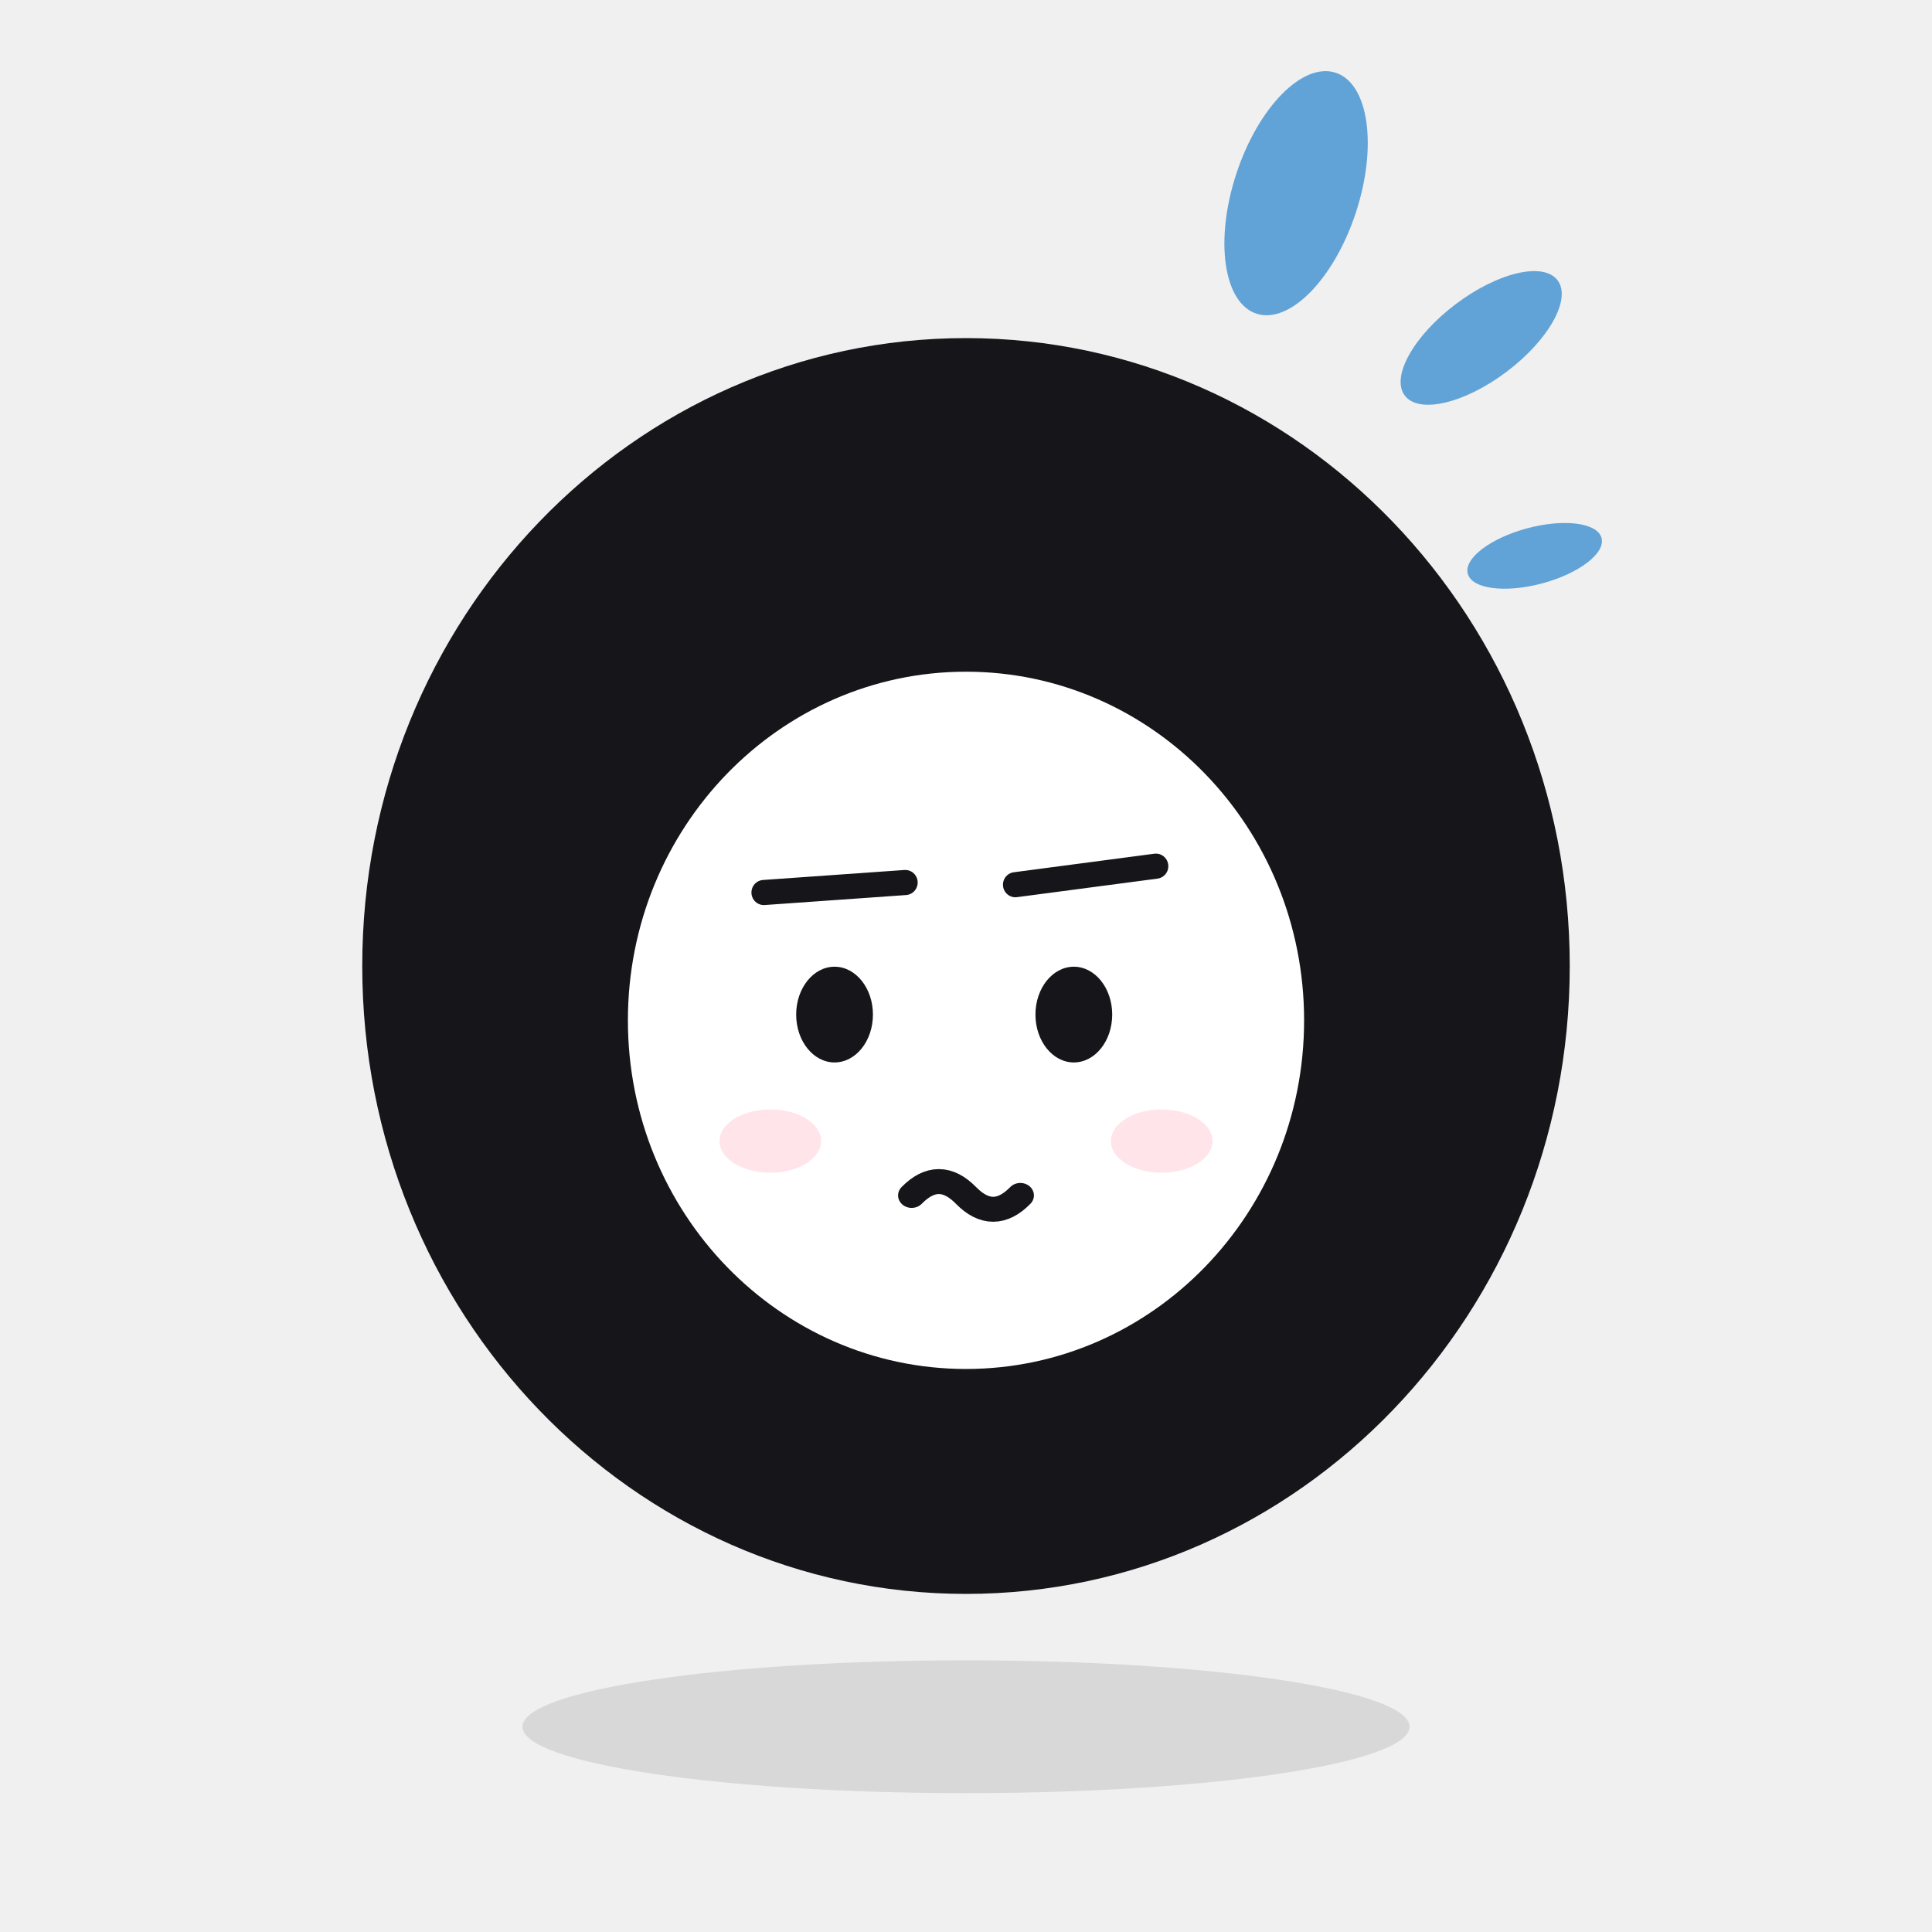
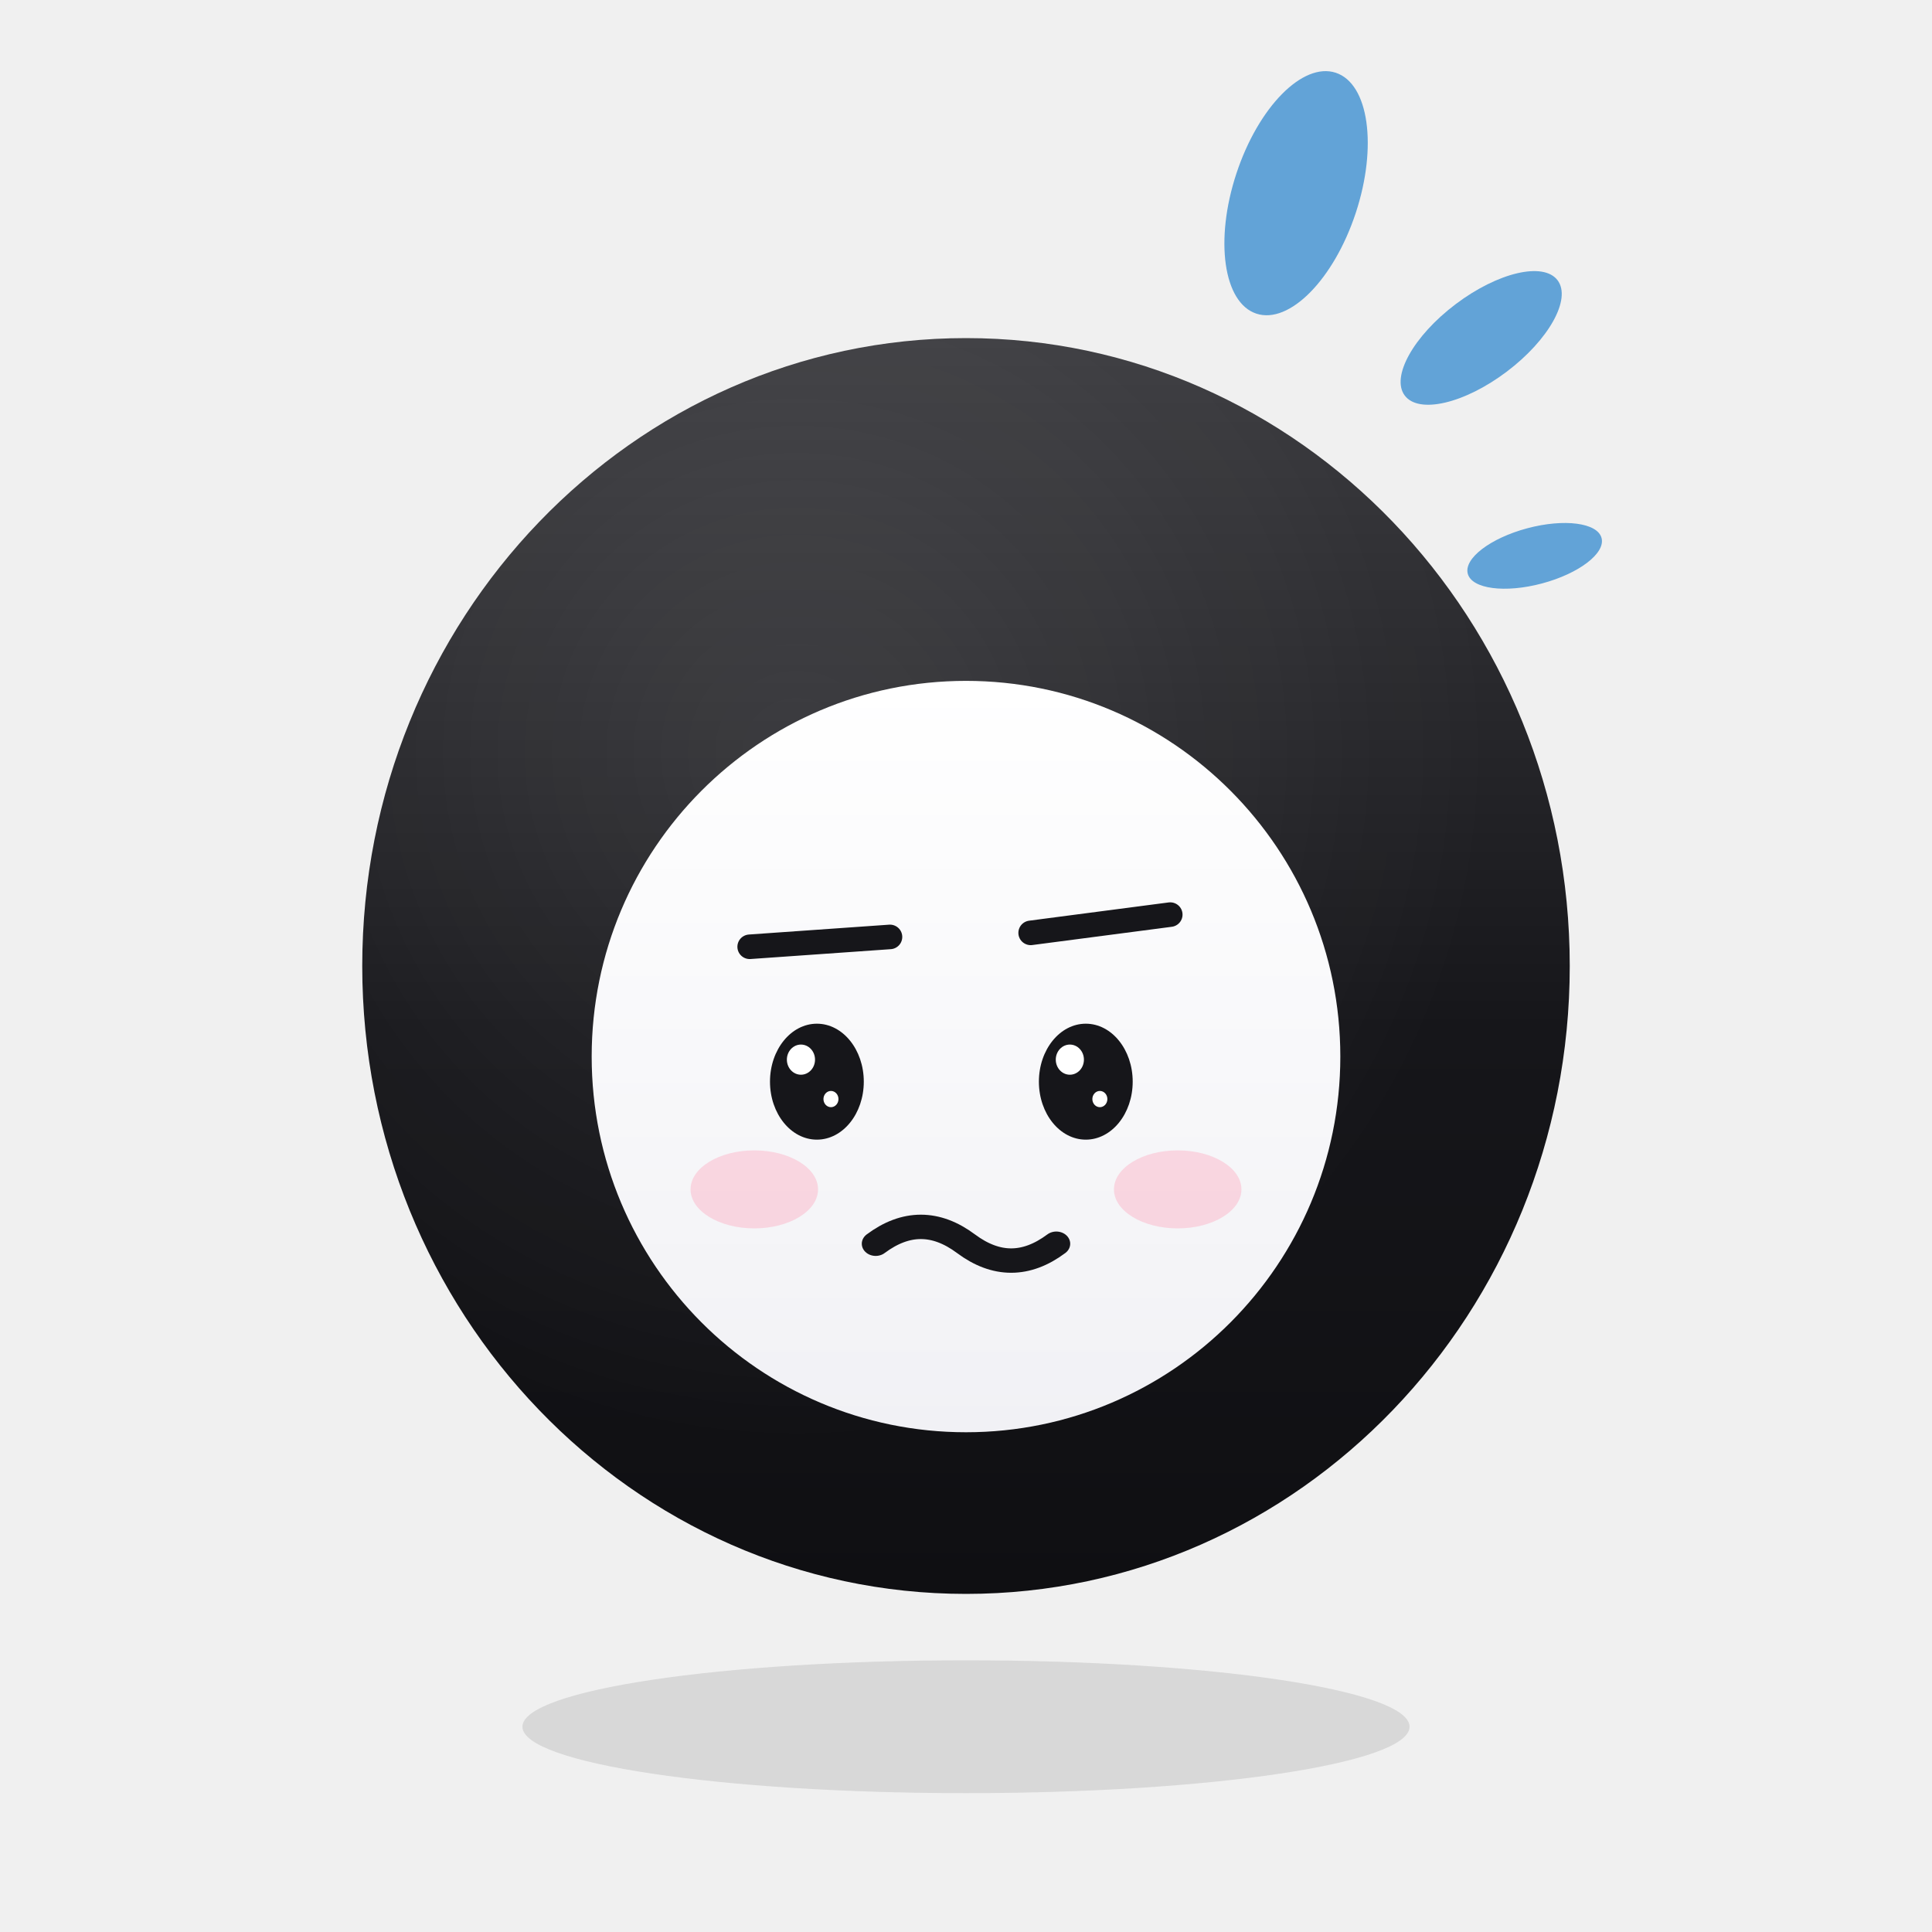
<svg xmlns="http://www.w3.org/2000/svg" width="320" height="320" viewBox="0 0 320 320">
  <defs>
+     <linearGradient id="bg0" gradientUnits="userSpaceOnUse" x1="0" y1="-104" x2="0" y2="104">
+       <stop offset="0" stop-color="#3b3b3f" />
+       <stop offset="0.55" stop-color="#16161A" />
+       <stop offset="1" stop-color="#0f0f12" />
+     </linearGradient>
+     <radialGradient id="bg1" gradientUnits="userSpaceOnUse" cx="-28" cy="-35.36" r="115" fx="-28" fy="-35.36">
+       <stop offset="0" stop-color="#FFFFFF" />
+       <stop offset="1" stop-color="rgba(255,255,255,0)" />
+     </radialGradient>
+     <linearGradient id="bg2" gradientUnits="userSpaceOnUse" x1="0" y1="-47.226" x2="0" y2="77.226">
+       <stop offset="0" stop-color="#FFFFFF" />
+       <stop offset="1" stop-color="#F1F1F5" />
+     </linearGradient>
    <clipPath id="bc1">
-       <path d="M56 9C56 40.891 30.928 66.745 0 66.745C-30.928 66.745 -56 40.891 -56 9C-56 -22.891 -30.928 -48.745 0 -48.745C30.928 -48.745 56 -22.891 56 9" transform="matrix(1 0 0 1 160 160)" />
+       <path d="M62 15C62 49.367 34.242 77.226 0 77.226C-34.242 77.226 -62 49.367 -62 15C-62 -19.367 -34.242 -47.226 0 -47.226C34.242 -47.226 62 -19.367 62 15" transform="matrix(1 0 0 1 160 160)" />
    </clipPath>
  </defs>
  <path d="M73.467 126C73.467 132.075 40.575 137 0 137C-40.575 137 -73.467 132.075 -73.467 126C-73.467 119.925 -40.575 115 0 115C40.575 115 73.467 119.925 73.467 126" fill="rgba(22,22,26,0.13)" fill-opacity="0.857" transform="matrix(1 0 0 1 160 160)" />
-   <path d="M100 0C100 57.438 55.228 104 0 104C-55.228 104 -100 57.438 -100 0C-100 -57.438 -55.228 -104 0 -104C55.228 -104 100 -57.438 100 0" fill="#16161A" transform="matrix(1 0 0 1 160 160)" />
-   <path d="M56 9C56 40.891 30.928 66.745 0 66.745C-30.928 66.745 -56 40.891 -56 9C-56 -22.891 -30.928 -48.745 0 -48.745C30.928 -48.745 56 -22.891 56 9" fill="#FFFFFF" transform="matrix(1 0 0 1 160 160)" />
-   <path d="M9 0C9 3.038 4.971 5.5 0 5.5C-4.971 5.5 -9 3.038 -9 0C-9 -3.038 -4.971 -5.5 0 -5.5C4.971 -5.5 9 -3.038 9 0" fill="rgba(255,138,168,0.42)" fill-opacity="0.55" transform="matrix(0.935 0 0 0.953 127.588 189)" />
-   <path d="M9 0C9 3.038 4.971 5.5 0 5.5C-4.971 5.5 -9 3.038 -9 0C-9 -3.038 -4.971 -5.5 0 -5.5C4.971 -5.5 9 -3.038 9 0" fill="rgba(255,138,168,0.42)" fill-opacity="0.55" transform="matrix(0.935 0 0 0.953 192.412 189)" />
+   <path d="M100 0C100 57.438 55.228 104 0 104C-55.228 104 -100 57.438 -100 0C-100 -57.438 -55.228 -104 0 -104C55.228 -104 100 -57.438 100 0" fill="url(#bg0)" transform="matrix(1 0 0 1 160 160)" />
+   <path d="M100 0C100 57.438 55.228 104 0 104C-55.228 104 -100 57.438 -100 0C-100 -57.438 -55.228 -104 0 -104C55.228 -104 100 -57.438 100 0" fill="url(#bg1)" fill-opacity="0.1" transform="matrix(1 0 0 1 160 160)" />
+   <path d="M62 15C62 49.367 34.242 77.226 0 77.226C-34.242 77.226 -62 49.367 -62 15C-62 -19.367 -34.242 -47.226 0 -47.226C34.242 -47.226 62 -19.367 62 15" fill="url(#bg2)" transform="matrix(1 0 0 1 160 160)" />
+   <path d="M11.5 0C11.5 3.866 6.351 7 0 7C-6.351 7 -11.5 3.866 -11.5 0C-11.5 -3.866 -6.351 -7 0 -7C6.351 -7 11.5 -3.866 11.5 0" fill="rgba(255,138,168,0.42)" fill-opacity="0.7" transform="matrix(0.918 0 0 0.923 124.936 197)" />
+   <path d="M11.5 0C11.5 3.866 6.351 7 0 7C-6.351 7 -11.5 3.866 -11.5 0C-11.5 -3.866 -6.351 -7 0 -7C6.351 -7 11.5 -3.866 11.5 0" fill="rgba(255,138,168,0.42)" fill-opacity="0.7" transform="matrix(0.918 0 0 0.923 195.064 197)" />
  <g clip-path="url(#bc1)">
-     <path d="M6.5 0C6.5 4.418 3.59 8 0 8C-3.59 8 -6.5 4.418 -6.5 0C-6.5 -4.418 -3.59 -8 0 -8C3.59 -8 6.5 -4.418 6.5 0" fill="#16161A" transform="matrix(0.978 0 0 0.991 138.228 168.046)" />
-     <path d="M6.5 0C6.5 4.418 3.59 8 0 8C-3.59 8 -6.5 4.418 -6.5 0C-6.5 -4.418 -3.59 -8 0 -8C3.59 -8 6.5 -4.418 6.5 0" fill="#16161A" transform="matrix(0.978 0 0 0.991 177.86 168.046)" />
-     <path d="M-12 0L12 0" fill="none" stroke="#16161A" stroke-width="4.2" stroke-linecap="round" stroke-linejoin="round" transform="matrix(0.976 -0.069 0.068 0.988 138.228 147)" />
-     <path d="M-12 0L12 0" fill="none" stroke="#16161A" stroke-width="4.2" stroke-linecap="round" stroke-linejoin="round" transform="matrix(0.97 -0.128 0.127 0.982 179.816 145)" />
-     <path d="M-9 0Q-4.5 -5 0 0Q4.5 5 9 0" fill="none" stroke="#16161A" stroke-width="4.5" stroke-linecap="round" stroke-linejoin="round" transform="matrix(1 0 0 0.918 160 198)" />
+     <path d="M8 0C8 5.479 4.418 9.92 0 9.92C-4.418 9.92 -8 5.479 -8 0C-8 -5.479 -4.418 -9.92 0 -9.92C4.418 -9.92 8 -5.479 8 0" fill="#16161A" transform="matrix(0.971 0 0 0.968 135.303 179.159)" />
+     <path d="M-0.32 -3.77C-0.32 -2.345 -1.395 -1.19 -2.72 -1.19C-4.045 -1.19 -5.12 -2.345 -5.12 -3.77C-5.12 -5.194 -4.045 -6.349 -2.72 -6.349C-1.395 -6.349 -0.32 -5.194 -0.32 -3.77" fill="#FFFFFF" transform="matrix(0.971 0 0 0.968 135.303 179.159)" />
+     <path d="M3.68 2.976C3.68 3.743 3.107 4.365 2.4 4.365C1.693 4.365 1.12 3.743 1.12 2.976C1.12 2.209 1.693 1.587 2.4 1.587C3.107 1.587 3.68 2.209 3.68 2.976" fill="#FFFFFF" transform="matrix(0.971 0 0 0.968 135.303 179.159)" />
+     <path d="M8 0C8 5.479 4.418 9.92 0 9.92C-4.418 9.92 -8 5.479 -8 0C-8 -5.479 -4.418 -9.92 0 -9.92C4.418 -9.92 8 -5.479 8 0" fill="#16161A" transform="matrix(0.971 0 0 0.968 179.842 179.159)" />
+     <path d="M-0.32 -3.77C-0.32 -2.345 -1.395 -1.19 -2.72 -1.19C-4.045 -1.19 -5.12 -2.345 -5.12 -3.77C-5.12 -5.194 -4.045 -6.349 -2.72 -6.349C-1.395 -6.349 -0.32 -5.194 -0.32 -3.77" fill="#FFFFFF" transform="matrix(0.971 0 0 0.968 179.842 179.159)" />
+     <path d="M3.68 2.976C3.68 3.743 3.107 4.365 2.4 4.365C1.693 4.365 1.12 3.743 1.12 2.976C1.12 2.209 1.693 1.587 2.4 1.587C3.107 1.587 3.68 2.209 3.68 2.976" fill="#FFFFFF" transform="matrix(0.971 0 0 0.968 179.842 179.159)" />
+     <path d="M-12 0L12 0" fill="none" stroke="#16161A" stroke-width="4.2" stroke-linecap="round" stroke-linejoin="round" transform="matrix(0.968 -0.068 0.068 0.966 135.789 156)" />
+     <path d="M-12 0L12 0" fill="none" stroke="#16161A" stroke-width="4.2" stroke-linecap="round" stroke-linejoin="round" transform="matrix(0.963 -0.126 0.126 0.96 182.27 153)" />
+     <path d="M-14.96 0Q-7.48 -6.358 0 0Q7.48 6.358 14.96 0" fill="none" stroke="#16161A" stroke-width="4.6" stroke-linecap="round" stroke-linejoin="round" transform="matrix(1 0 0 0.878 160 206)" />
  </g>
  <path d="M10.407 0C10.407 11.598 5.748 21 0 21C-5.748 21 -10.407 11.598 -10.407 0C-10.407 -11.598 -5.748 -21 0 -21C5.748 -21 10.407 -11.598 10.407 0" fill="#1478C9" fill-opacity="0.644" transform="matrix(0.95 0.313 -0.313 0.95 214.672 32)" />
  <path d="M7.013 0C7.013 8.759 3.873 15.859 0 15.859C-3.873 15.859 -7.013 8.759 -7.013 0C-7.013 -8.759 -3.873 -15.859 0 -15.859C3.873 -15.859 7.013 -8.759 7.013 0" fill="#1478C9" fill-opacity="0.644" transform="matrix(0.602 0.798 -0.798 0.602 245.33 55.971)" />
  <path d="M4.73 0C4.73 6.334 2.612 11.469 0 11.469C-2.612 11.469 -4.73 6.334 -4.73 0C-4.73 -6.334 -2.612 -11.469 0 -11.469C2.612 -11.469 4.73 -6.334 4.73 0" fill="#1478C9" fill-opacity="0.644" transform="matrix(0.258 0.966 -0.966 0.258 254.188 92.067)" />
</svg>
